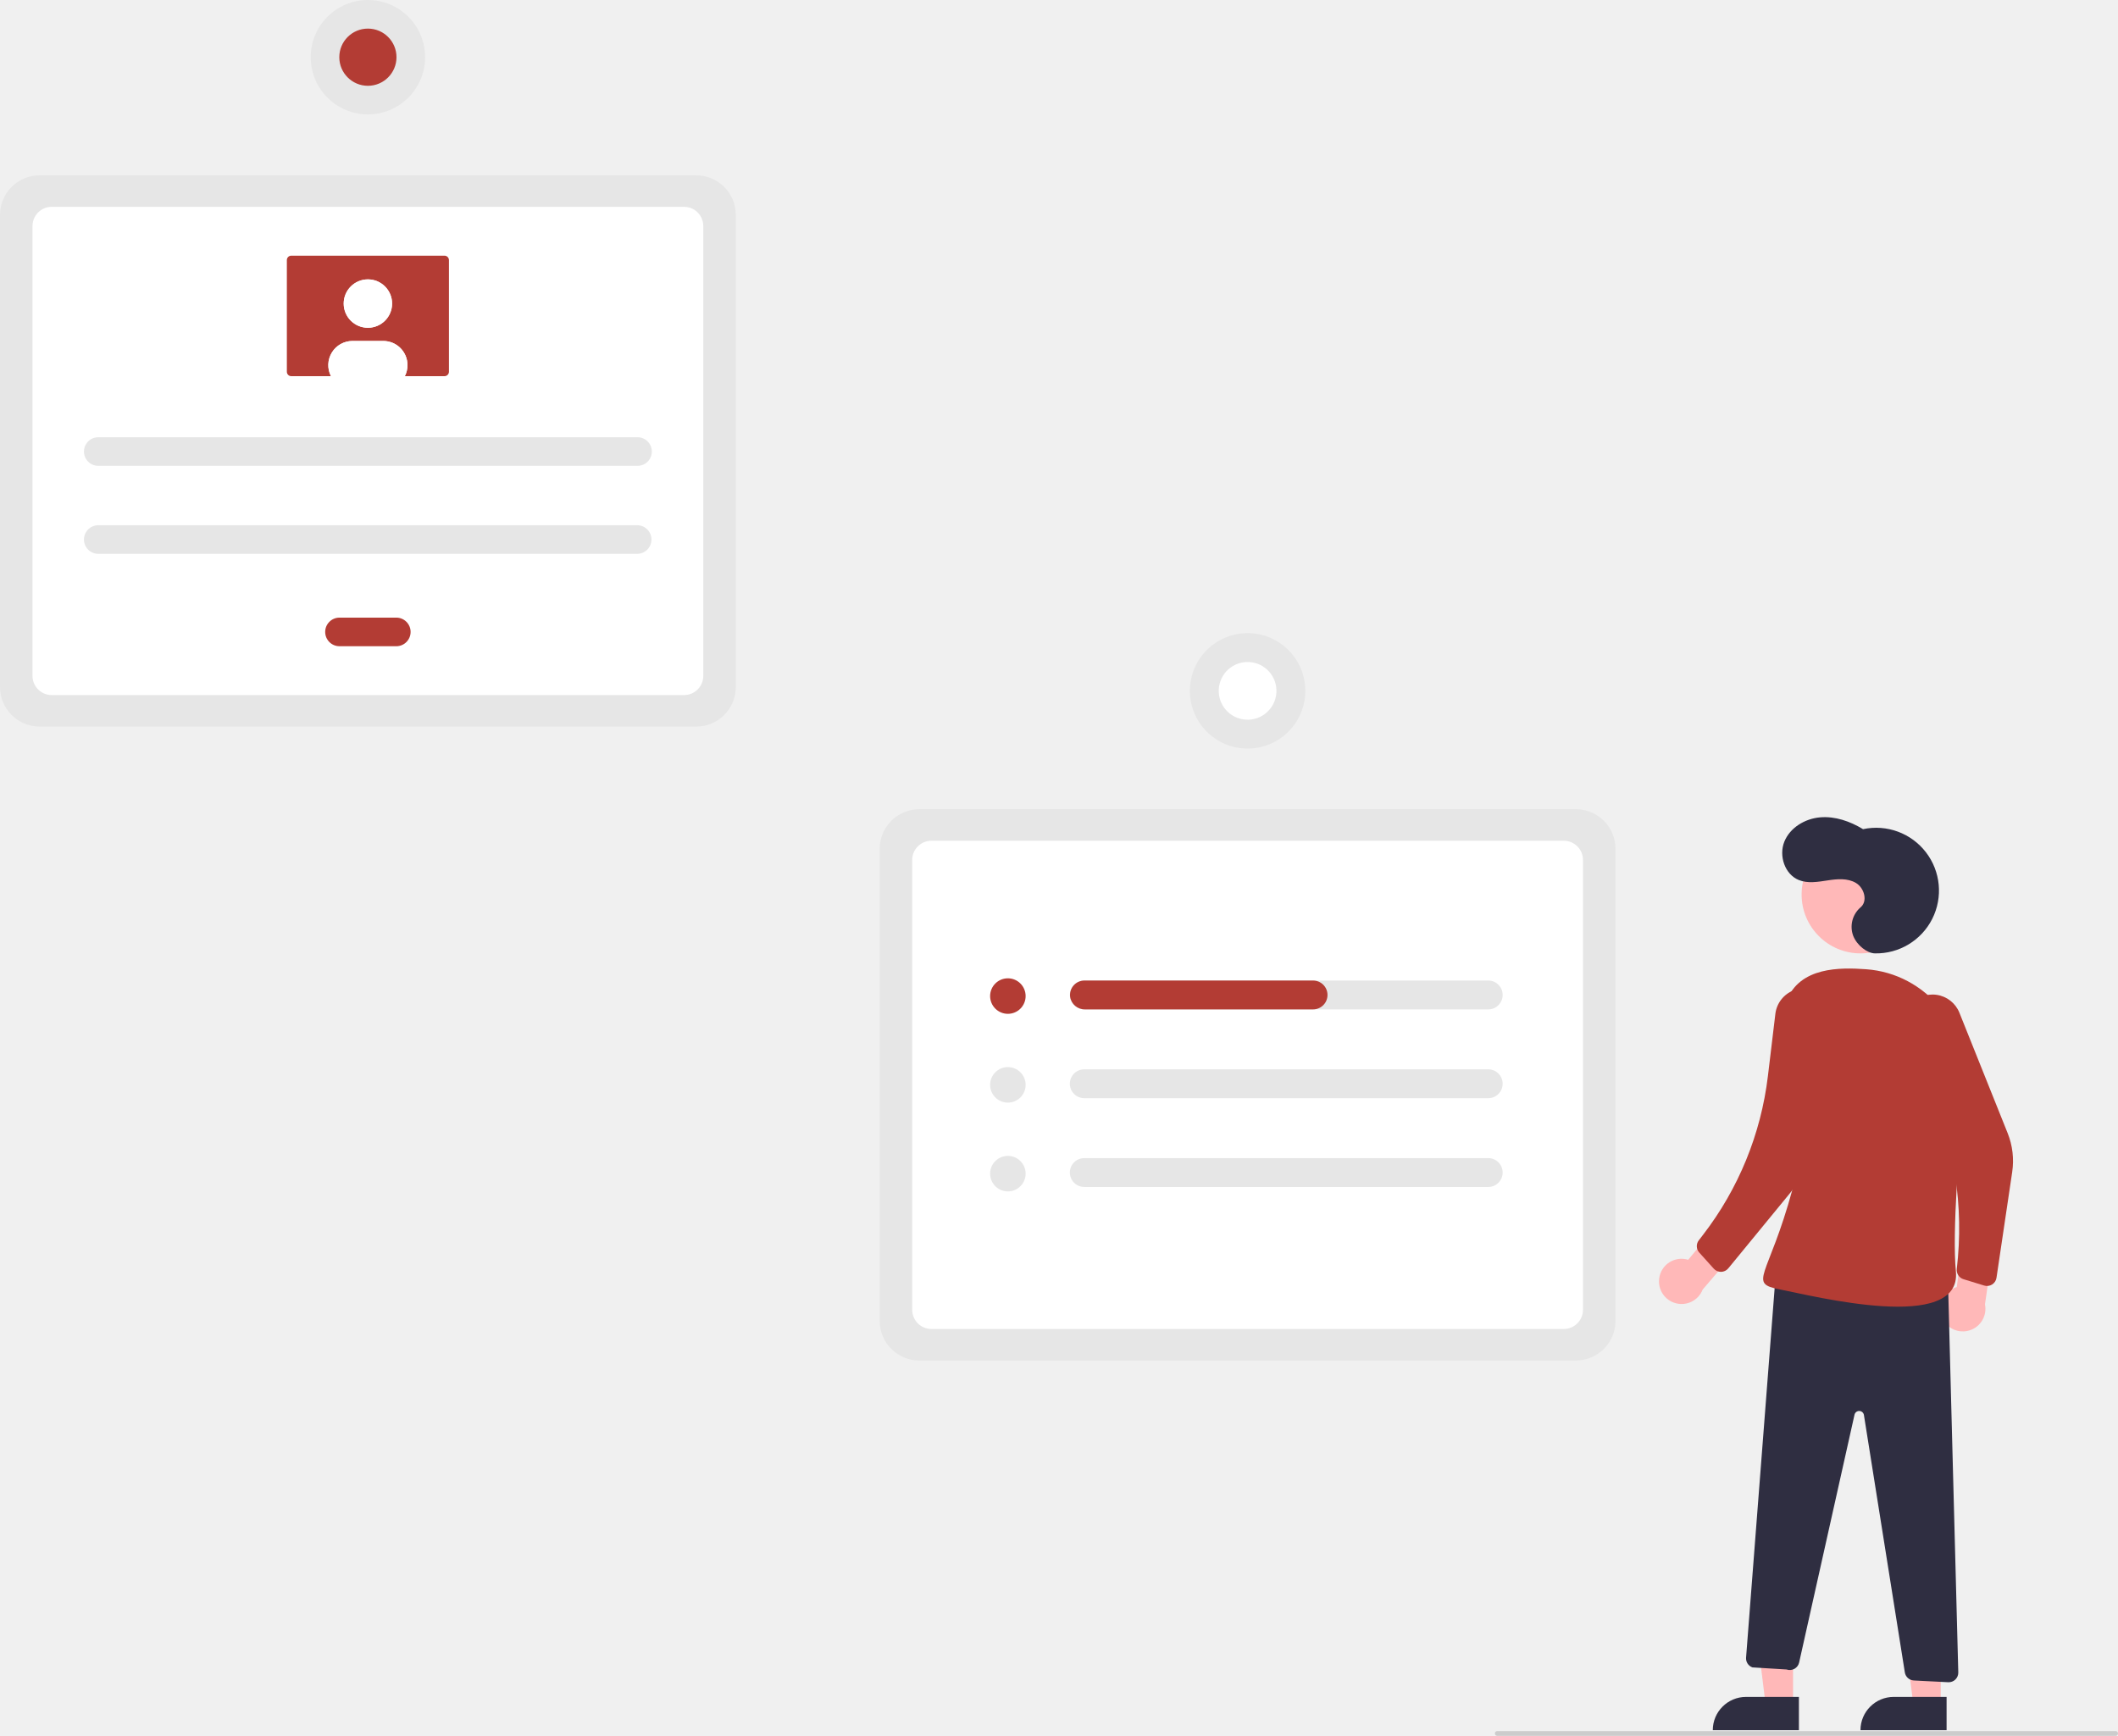
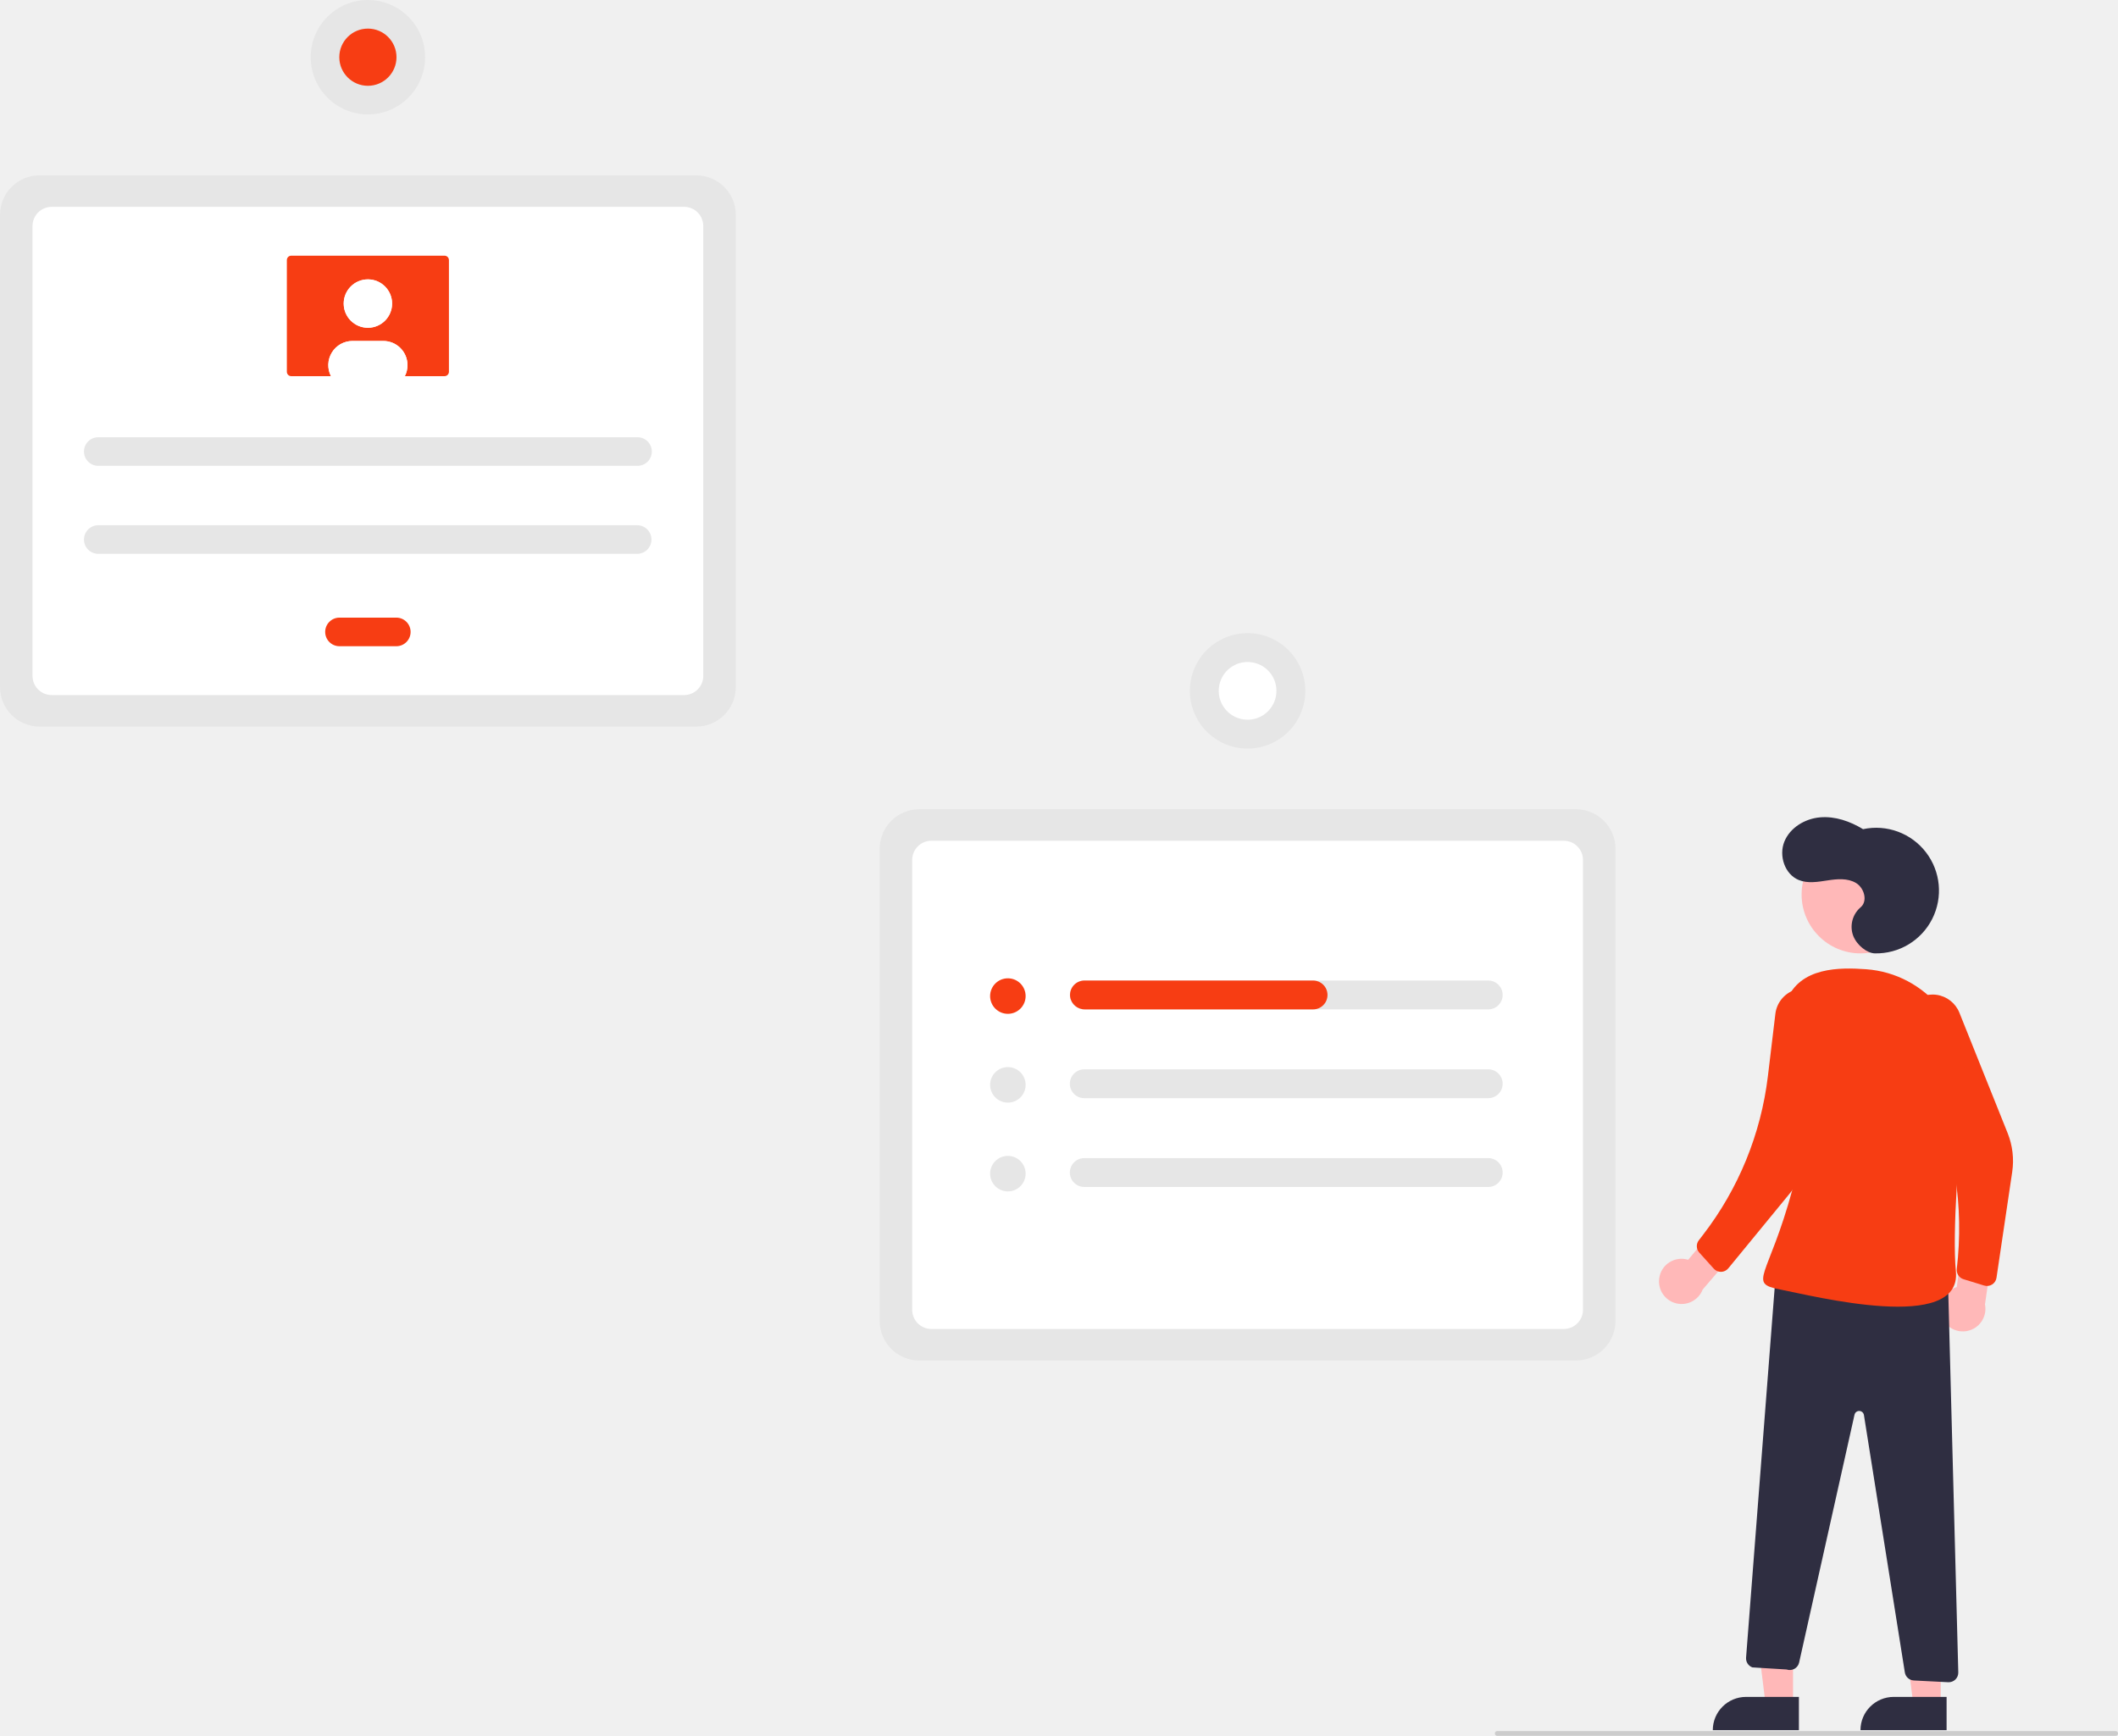
<svg xmlns="http://www.w3.org/2000/svg" id="a6d09f17-7a71-4d3b-9de6-8b8ba964cb80" data-name="Layer 1" width="883.708" height="724.225" viewBox="0 0 883.708 724.225">
  <path d="M815.438,655.508H541.437a16.519,16.519,0,0,1-16.5-16.5V442.007a16.519,16.519,0,0,1,16.5-16.5H815.438a16.519,16.519,0,0,1,16.5,16.5V639.008A16.519,16.519,0,0,1,815.438,655.508Z" transform="translate(-157.896 -87.88731)" fill="#e6e6e6" />
  <path d="M546.502,642.355h263.871a8,8,0,0,0,8-8V446.66a8,8,0,0,0-8-8H546.502a8,8,0,0,0-8,8V634.355A8,8,0,0,0,546.502,642.355Z" transform="translate(-157.896 -87.88731)" fill="#fff" />
  <path d="M448.396,391.032h-274a16.519,16.519,0,0,1-16.5-16.5v-197a16.519,16.519,0,0,1,16.5-16.5h274a16.519,16.519,0,0,1,16.5,16.5v197A16.519,16.519,0,0,1,448.396,391.032Z" transform="translate(-157.896 -87.88731)" fill="#e6e6e6" />
  <path d="M179.461,377.879H443.331a8,8,0,0,0,8-8V182.185a8,8,0,0,0-8-8H179.461a8,8,0,0,0-8,8V369.879A8,8,0,0,0,179.461,377.879Z" transform="translate(-157.896 -87.88731)" fill="#fff" />
  <path d="M778.919,496.981H610.369a6.02,6.02,0,1,0,0,12.039H778.919a6.02,6.02,0,0,0,0-12.039Z" transform="translate(-157.896 -87.88731)" fill="#e6e6e6" />
  <path d="M610.369,534.025a6.02,6.02,0,1,0,0,12.039H778.919a6.02,6.02,0,0,0,0-12.039Z" transform="translate(-157.896 -87.88731)" fill="#e6e6e6" />
  <path d="M610.369,571.069a6.02,6.02,0,1,0,0,12.039H778.919a6.02,6.02,0,0,0,0-12.039Z" transform="translate(-157.896 -87.88731)" fill="#e6e6e6" />
-   <circle cx="420.522" cy="415.576" r="7.409" fill="#b33c34" />
+   <circle cx="420.522" cy="415.576" r="7.409" fill="#f73d13" />
  <circle cx="420.522" cy="452.62" r="7.409" fill="#e6e6e6" />
  <circle cx="420.522" cy="489.664" r="7.409" fill="#e6e6e6" />
-   <path d="M711.777,503h0a6.02,6.02,0,0,1-6.02,6.02H610.585a6.167,6.167,0,0,1-6.184-5.22,6.03,6.03,0,0,1,5.968-6.82h95.389a6.02,6.02,0,0,1,6.02,6.02Z" transform="translate(-157.896 -87.88731)" fill="#b33c34" />
+   <path d="M711.777,503h0a6.02,6.02,0,0,1-6.02,6.02H610.585a6.167,6.167,0,0,1-6.184-5.22,6.03,6.03,0,0,1,5.968-6.82h95.389a6.02,6.02,0,0,1,6.02,6.02Z" transform="translate(-157.896 -87.88731)" fill="#f73d13" />
  <circle cx="520.541" cy="288.237" r="24.079" fill="#e6e6e6" />
  <circle cx="678.437" cy="376.124" r="12.039" transform="translate(40.60032 897.6651) rotate(-80.78253)" fill="#fff" />
  <path d="M198.967,270.312a5.966,5.966,0,1,0,0,11.931H423.825a5.966,5.966,0,1,0,0-11.931Z" transform="translate(-157.896 -87.88731)" fill="#e6e6e6" />
  <path d="M198.967,307.024a5.966,5.966,0,1,0,0,11.931H423.825a5.966,5.966,0,0,0,0-11.931Z" transform="translate(-157.896 -87.88731)" fill="#e6e6e6" />
-   <path d="M299.465,345.571a5.966,5.966,0,0,0,0,11.931h23.862a5.966,5.966,0,0,0,0-11.931Z" transform="translate(-157.896 -87.88731)" fill="#b33c34" />
-   <path d="M279.42,194.562a1.837,1.837,0,0,0-1.836,1.836v46.596a1.837,1.837,0,0,0,1.836,1.836h63.951a1.837,1.837,0,0,0,1.836-1.836V196.398a1.837,1.837,0,0,0-1.836-1.836Z" transform="translate(-157.896 -87.88731)" fill="#b33c34" />
+   <path d="M299.465,345.571a5.966,5.966,0,0,0,0,11.931h23.862a5.966,5.966,0,0,0,0-11.931Z" transform="translate(-157.896 -87.88731)" fill="#f73d13" />
+   <path d="M279.42,194.562a1.837,1.837,0,0,0-1.836,1.836v46.596a1.837,1.837,0,0,0,1.836,1.836h63.951a1.837,1.837,0,0,0,1.836-1.836V196.398a1.837,1.837,0,0,0-1.836-1.836Z" transform="translate(-157.896 -87.88731)" fill="#f73d13" />
  <circle cx="153.5" cy="126.655" r="10.096" fill="#fff" />
  <path d="M327.916,240.24a10.018,10.018,0,0,1-1.101,4.589H295.977a10.094,10.094,0,0,1,8.994-14.685h12.849A10.09,10.09,0,0,1,327.916,240.229Z" transform="translate(-157.896 -87.88731)" fill="#fff" />
  <circle cx="153.5" cy="126.655" r="10.096" fill="#fff" />
  <path d="M327.916,240.24a10.018,10.018,0,0,1-1.101,4.589H295.977a10.094,10.094,0,0,1,8.994-14.685h12.849A10.09,10.09,0,0,1,327.916,240.229Z" transform="translate(-157.896 -87.88731)" fill="#fff" />
  <circle cx="153.5" cy="23.863" r="23.863" fill="#e6e6e6" />
-   <circle cx="153.5" cy="23.863" r="11.931" fill="#b33c34" />
+   <circle cx="153.5" cy="23.863" r="11.931" fill="#f73d13" />
  <polygon points="748.119 711.24 736.687 711.239 731.25 667.143 748.123 667.145 748.119 711.24" fill="#ffb8b8" />
  <path d="M728.521,707.973h22.048a0,0,0,0,1,0,0v13.882a0,0,0,0,1,0,0H714.639a0,0,0,0,1,0,0v0A13.882,13.882,0,0,1,728.521,707.973Z" fill="#2f2e41" />
  <polygon points="809.741 711.24 798.308 711.239 792.872 667.143 809.745 667.145 809.741 711.24" fill="#ffb8b8" />
  <path d="M790.142,707.973H812.19a0,0,0,0,1,0,0v13.882a0,0,0,0,1,0,0H776.26a0,0,0,0,1,0,0v0A13.882,13.882,0,0,1,790.142,707.973Z" fill="#2f2e41" />
  <circle cx="776.26" cy="373.204" r="24.561" fill="#ffb8b8" />
  <path d="M850.173,621.27a9.377,9.377,0,0,1,12.092-7.779l13.726-16.454,12.034,5.903-19.71,22.965a9.428,9.428,0,0,1-18.142-4.633Z" transform="translate(-157.896 -87.88731)" fill="#ffb8b8" />
  <path d="M968.307,637.911a9.377,9.377,0,0,1,6.031-13.052l2.756-21.25,13.322-1.475-4.313,29.955a9.428,9.428,0,0,1-17.796,5.823Z" transform="translate(-157.896 -87.88731)" fill="#ffb8b8" />
-   <path d="M954.682,507.482l0,0a12.084,12.084,0,0,1,20.75,2.93l20.131,50.24a31.212,31.212,0,0,1,1.901,16.194l-6.557,44.158a4,4,0,0,1-5.131,3.236l-8.639-2.653a4,4,0,0,1-2.799-4.29l0,0a145.305,145.305,0,0,0-11.664-76.231l-9.49-21.228A12.084,12.084,0,0,1,954.682,507.482Z" transform="translate(-157.896 -87.88731)" fill="#b33c34" />
+   <path d="M954.682,507.482l0,0a12.084,12.084,0,0,1,20.75,2.93l20.131,50.24a31.212,31.212,0,0,1,1.901,16.194l-6.557,44.158a4,4,0,0,1-5.131,3.236l-8.639-2.653a4,4,0,0,1-2.799-4.29l0,0a145.305,145.305,0,0,0-11.664-76.231l-9.49-21.228A12.084,12.084,0,0,1,954.682,507.482Z" transform="translate(-157.896 -87.88731)" fill="#f73d13" />
  <path d="M940.136,485.652a26.205,26.205,0,1,0-4.91-51.825c-5.401-3.28-11.681-5.486-17.975-4.925s-12.518,4.298-14.872,10.162.175,13.594,6.027,15.977c3.752,1.528,7.989.787,11.993.171s8.372-1.018,11.856,1.048,5.051,7.605,1.93,10.188a10.738,10.738,0,0,0-3.084,11.82C932.669,482.324,936.95,485.583,940.136,485.652Z" transform="translate(-157.896 -87.88731)" fill="#2f2e41" />
  <path d="M970.609,620.299l4.357,165.34a4,4,0,0,1-4.202,4.1l-14.352-.732a4,4,0,0,1-3.747-3.367L935.593,678.25a2,2,0,0,0-3.927-.122l-23.108,103.397a4,4,0,0,1-5.244,2.896l-14.244-.87a4,4,0,0,1-2.65-4.053l12.434-160.764Z" transform="translate(-157.896 -87.88731)" fill="#2f2e41" />
-   <path d="M977.601,541.768c2.403-25.055-16.019-47.718-41.126-49.501-10.818-.768-27.612-1.043-33.148,13.136-16.677,42.714,12.518,41.676,2.459,78.683s-18.943,39.128-5.141,41.8,75.867,18.447,73.318-7.6C972.395,602.276,975.204,566.761,977.601,541.768Z" transform="translate(-157.896 -87.88731)" fill="#b33c34" />
-   <path d="M906.279,501.059l0,0a12.084,12.084,0,0,1,16.294,13.178l-7.839,48.991a47.876,47.876,0,0,1-10.265,22.807L879.009,617.059a4,4,0,0,1-6.065.139l-6.047-6.716a4,4,0,0,1-.196-5.118l1.781-2.311a134.703,134.703,0,0,0,27.045-66.179l3.116-25.985A12.084,12.084,0,0,1,906.279,501.059Z" transform="translate(-157.896 -87.88731)" fill="#b33c34" />
+   <path d="M977.601,541.768c2.403-25.055-16.019-47.718-41.126-49.501-10.818-.768-27.612-1.043-33.148,13.136-16.677,42.714,12.518,41.676,2.459,78.683s-18.943,39.128-5.141,41.8,75.867,18.447,73.318-7.6C972.395,602.276,975.204,566.761,977.601,541.768Z" transform="translate(-157.896 -87.88731)" fill="#f73d13" />
+   <path d="M906.279,501.059l0,0a12.084,12.084,0,0,1,16.294,13.178l-7.839,48.991a47.876,47.876,0,0,1-10.265,22.807L879.009,617.059a4,4,0,0,1-6.065.139l-6.047-6.716a4,4,0,0,1-.196-5.118l1.781-2.311a134.703,134.703,0,0,0,27.045-66.179l3.116-25.985A12.084,12.084,0,0,1,906.279,501.059Z" transform="translate(-157.896 -87.88731)" fill="#f73d13" />
  <path d="M1040.604,812.113h-258a1,1,0,0,1,0-2h258a1,1,0,0,1,0,2Z" transform="translate(-157.896 -87.88731)" fill="#ccc" />
</svg>
